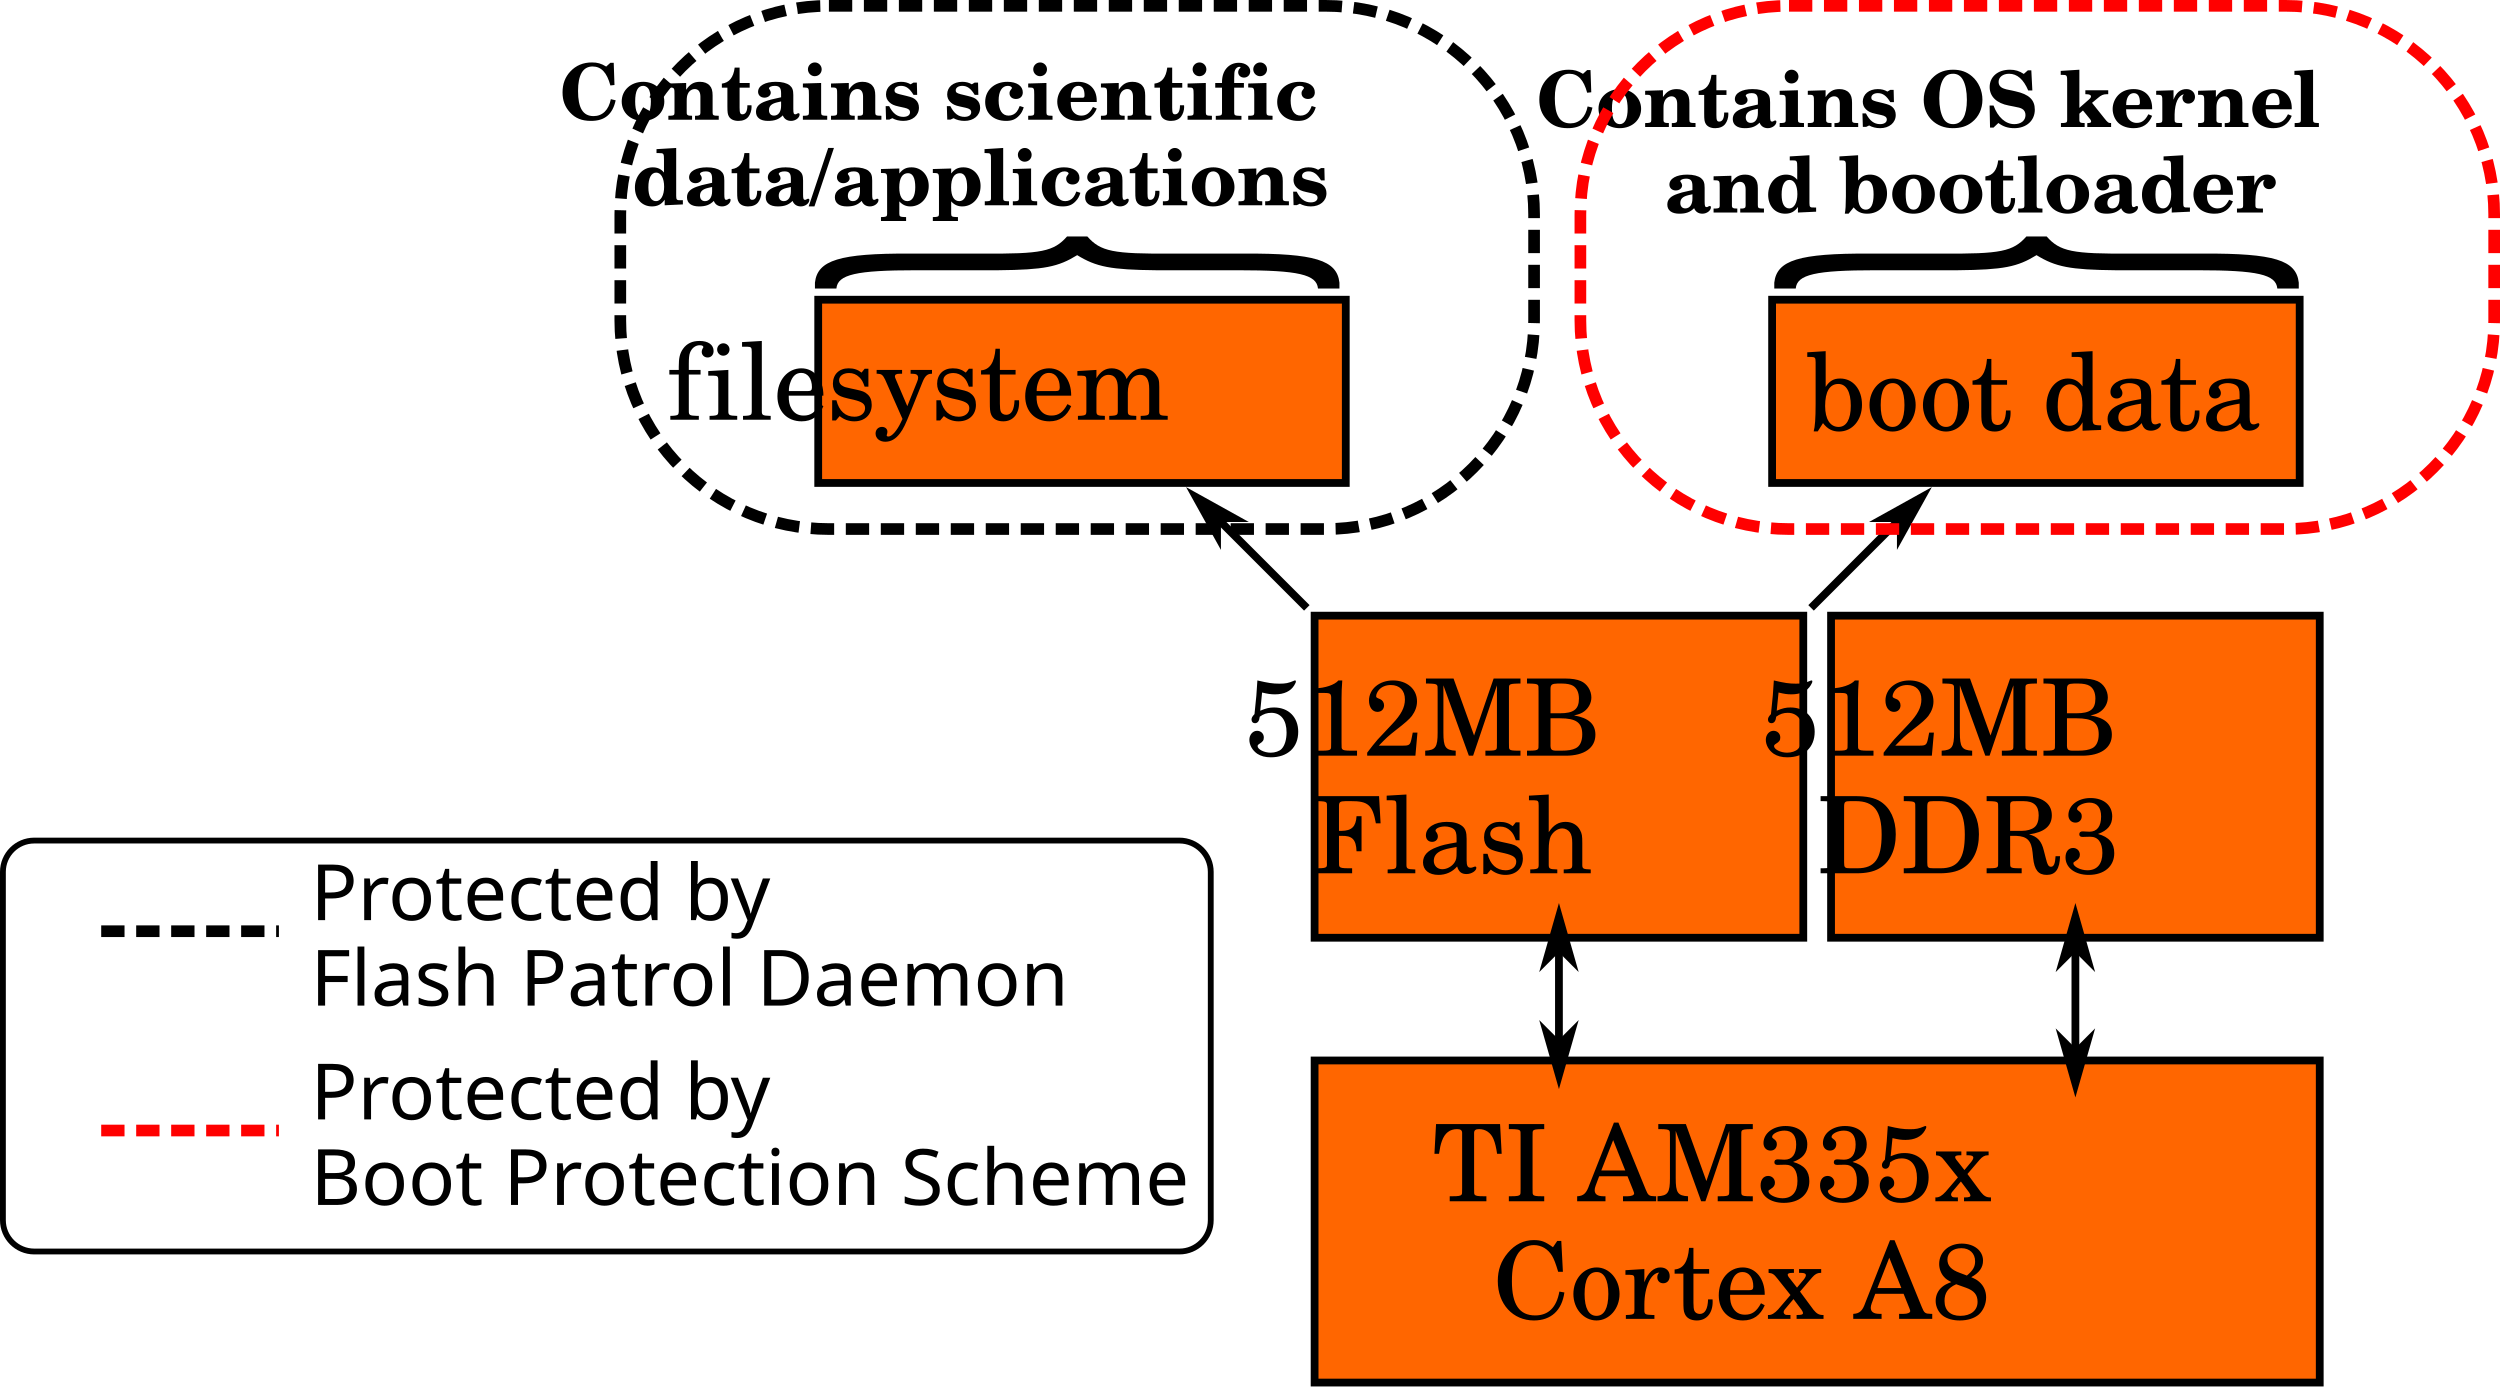
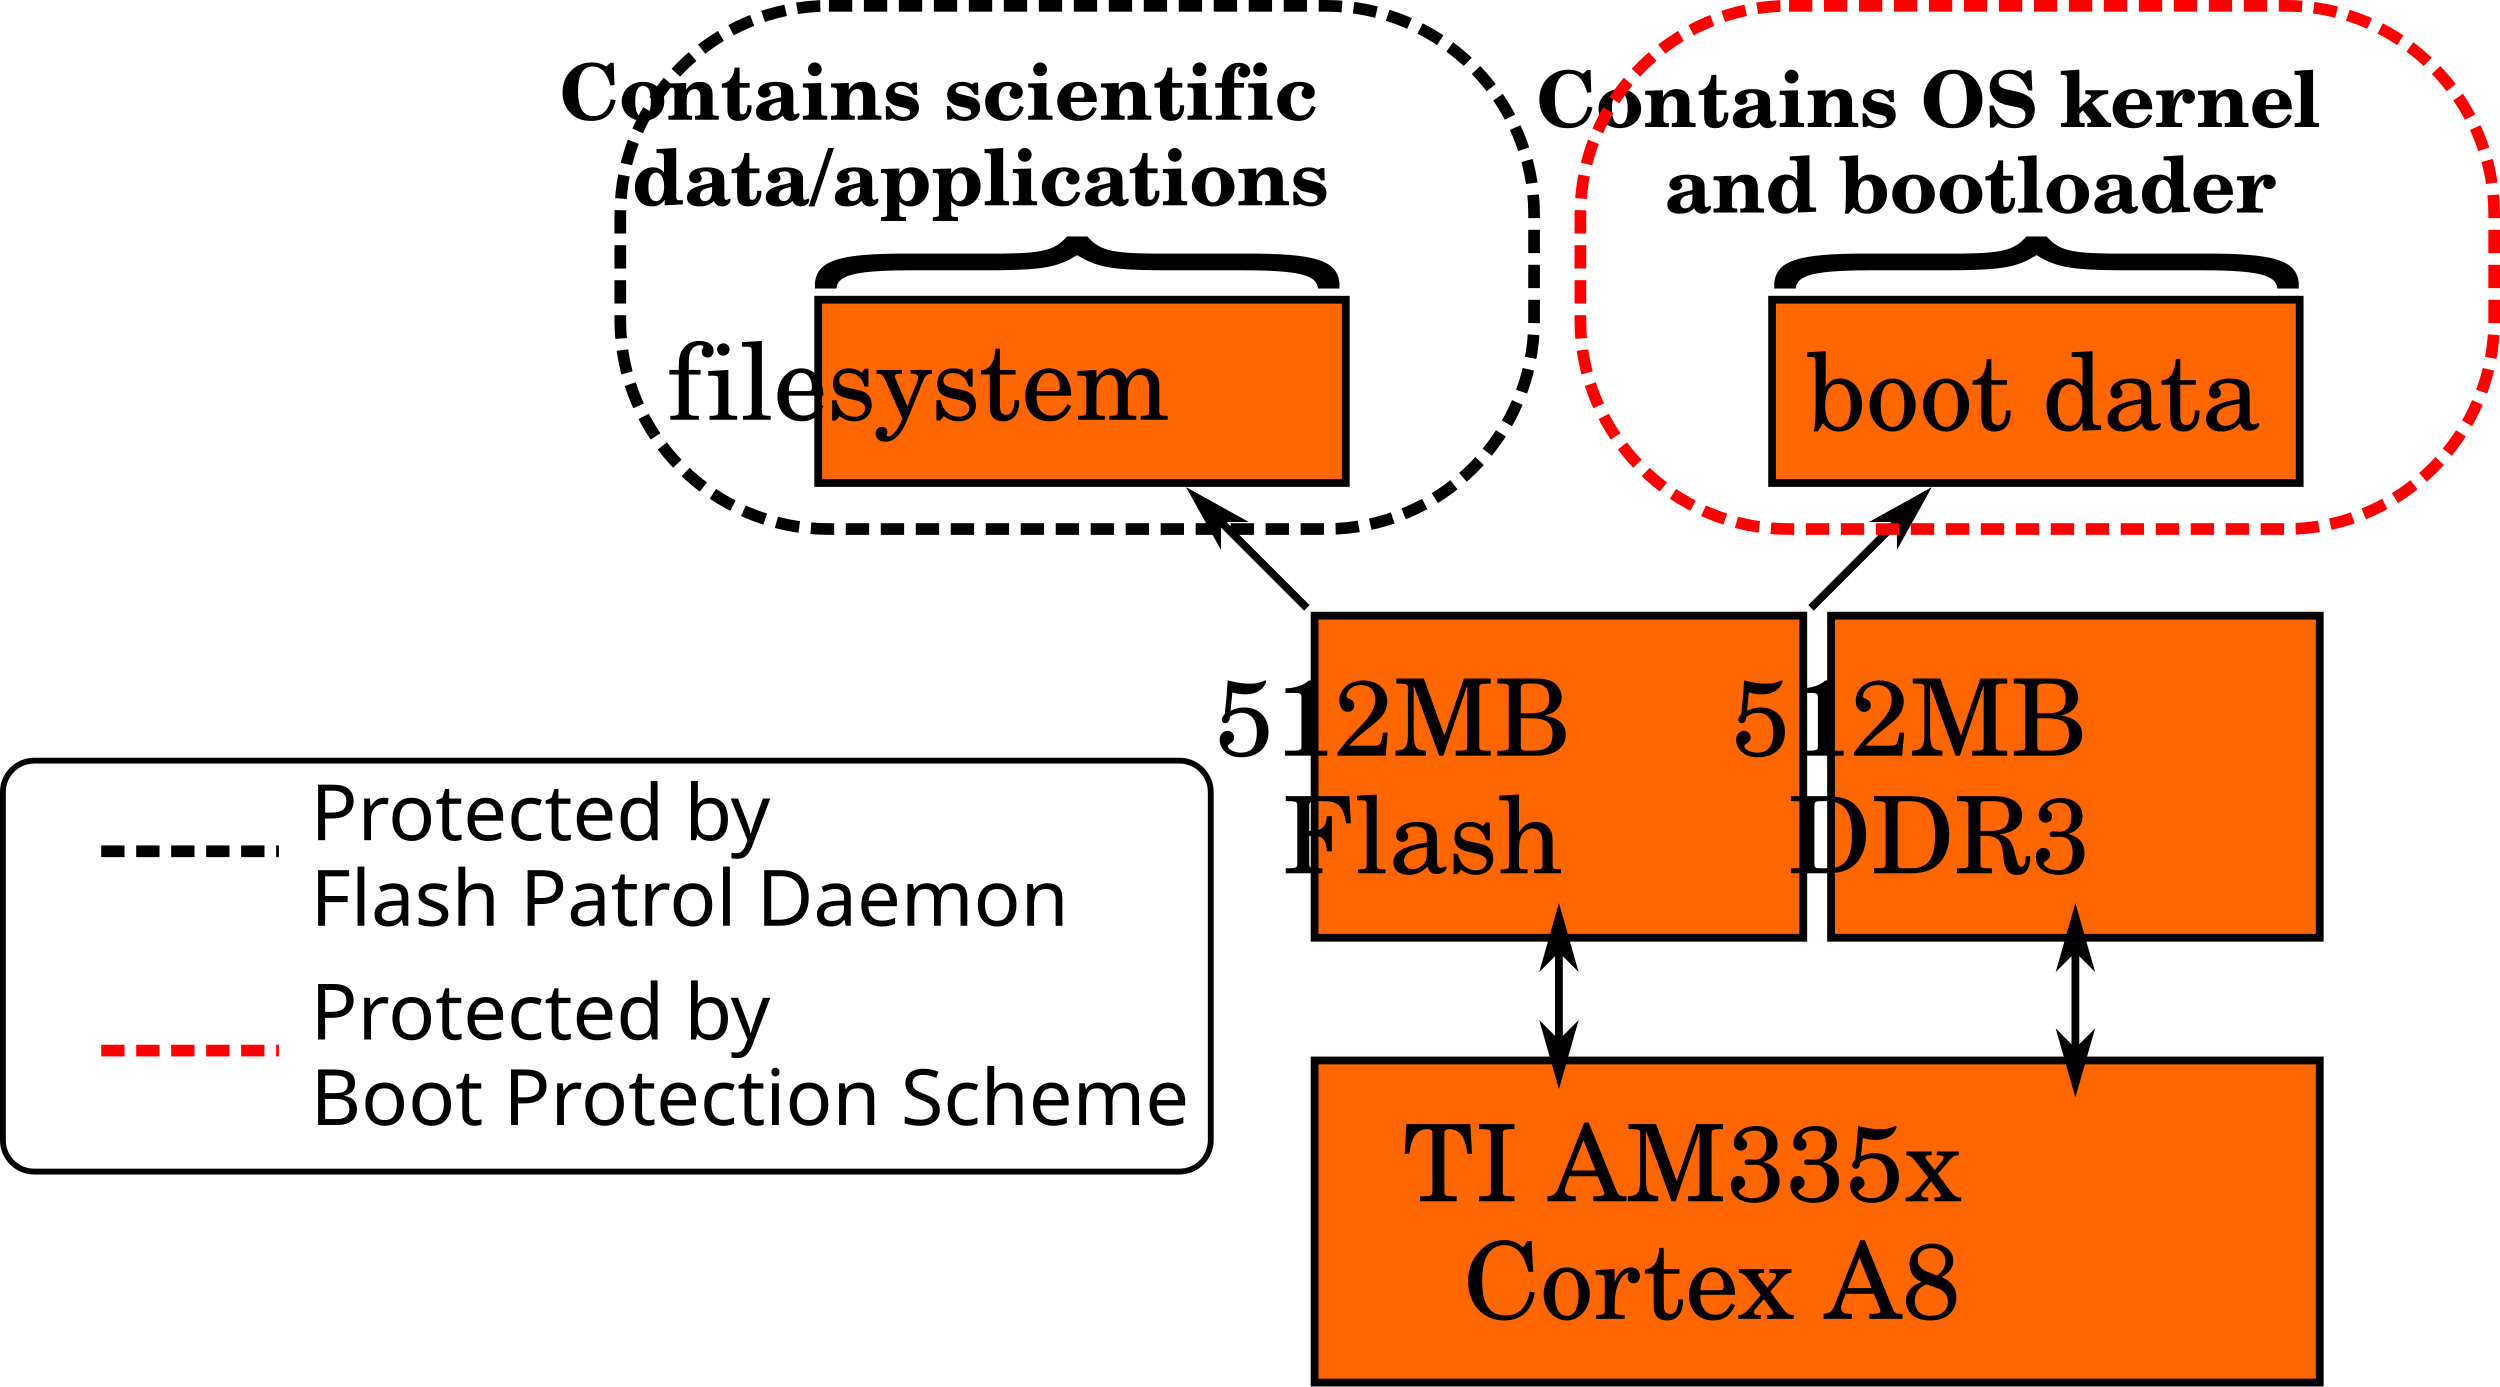
<svg xmlns="http://www.w3.org/2000/svg" width="1286.243" height="713.326" id="svg2" version="1.1">
  <defs id="defs4">
    <marker orient="auto" refY="0" refX="0" id="Arrow1Mend" style="overflow:visible">
      <path id="path3795" d="M 0,0 5,-5 -12.5,0 5,5 0,0 z" style="fill-rule:evenodd;stroke:#000000;stroke-width:1pt;marker-start:none" transform="matrix(-0.4,0,0,-0.4,-4,0)" />
    </marker>
    <marker orient="auto" refY="0" refX="0" id="Arrow1Mstart" style="overflow:visible">
      <path id="path3792" d="M 0,0 5,-5 -12.5,0 5,5 0,0 z" style="fill-rule:evenodd;stroke:#000000;stroke-width:1pt;marker-start:none" transform="matrix(0.4,0,0,0.4,4,0)" />
    </marker>
    <marker orient="auto" refY="0" refX="0" id="Arrow1Lstart" style="overflow:visible">
      <path id="path3786" d="M 0,0 5,-5 -12.5,0 5,5 0,0 z" style="fill-rule:evenodd;stroke:#000000;stroke-width:1pt;marker-start:none" transform="matrix(0.8,0,0,0.8,10,0)" />
    </marker>
    <marker orient="auto" refY="0" refX="0" id="Arrow1Mstart-7" style="overflow:visible">
      <path id="path3792-7" d="M 0,0 5,-5 -12.5,0 5,5 0,0 z" style="fill-rule:evenodd;stroke:#000000;stroke-width:1pt;marker-start:none" transform="matrix(0.4,0,0,0.4,4,0)" />
    </marker>
    <marker orient="auto" refY="0" refX="0" id="Arrow1Mend-5" style="overflow:visible">
      <path id="path3795-6" d="M 0,0 5,-5 -12.5,0 5,5 0,0 z" style="fill-rule:evenodd;stroke:#000000;stroke-width:1pt;marker-start:none" transform="matrix(-0.4,0,0,-0.4,-4,0)" />
    </marker>
    <marker orient="auto" refY="0" refX="0" id="Arrow1Mstart-2" style="overflow:visible">
      <path id="path3792-9" d="M 0,0 5,-5 -12.5,0 5,5 0,0 z" style="fill-rule:evenodd;stroke:#000000;stroke-width:1pt;marker-start:none" transform="matrix(0.4,0,0,0.4,4,0)" />
    </marker>
    <marker orient="auto" refY="0" refX="0" id="Arrow1Mend-0" style="overflow:visible">
      <path id="path3795-4" d="M 0,0 5,-5 -12.5,0 5,5 0,0 z" style="fill-rule:evenodd;stroke:#000000;stroke-width:1pt;marker-start:none" transform="matrix(-0.4,0,0,-0.4,-4,0)" />
    </marker>
  </defs>
  <g id="layer1" transform="translate(580.6429,200.1068)">
    <rect style="fill:#ff6600;fill-opacity:1;stroke:#000000;stroke-width:4;stroke-linecap:butt;stroke-linejoin:miter;stroke-miterlimit:4;stroke-opacity:1;stroke-dasharray:none;stroke-dashoffset:0" id="rect3673" width="517.143" height="165.714" x="95.714" y="345.505" />
-     <text xml:space="preserve" style="font-size:55px;font-style:normal;font-variant:normal;font-weight:normal;font-stretch:normal;text-align:center;line-height:110%;writing-mode:lr-tb;text-anchor:middle;fill:#000000;fill-opacity:1;stroke:none;font-family:Century Schoolbook L;-inkscape-font-specification:Century Schoolbook L" x="353.763" y="417.94" id="text3675">
-       <tspan id="tspan3677" x="361.39" y="417.94">TI AM335x </tspan>
-       <tspan x="353.763" y="478.44" id="tspan3679">Cortex A8</tspan>
-     </text>
-     <g transform="translate(-128.5714,-158.5714)" id="g3725">
-       <rect y="275.219" x="224.286" height="165.714" width="251.429" id="rect3673-2" style="fill:#ff6600;fill-opacity:1;stroke:#000000;stroke-width:4;stroke-linecap:butt;stroke-linejoin:miter;stroke-miterlimit:4;stroke-opacity:1;stroke-dasharray:none;stroke-dashoffset:0" />
-       <text id="text3675-7" y="347.269" x="348.762" style="font-size:55px;font-style:normal;font-variant:normal;font-weight:normal;font-stretch:normal;text-align:center;line-height:110%;writing-mode:lr-tb;text-anchor:middle;fill:#000000;fill-opacity:1;stroke:none;font-family:Century Schoolbook L;-inkscape-font-specification:Century Schoolbook L" xml:space="preserve">
-         <tspan id="tspan3679-2" y="347.269" x="356.389">512MB </tspan>
-         <tspan y="407.769" x="348.762" id="tspan3723">Flash</tspan>
+     <g id="g2905">
+       <text id="text3675" y="417.94" x="353.763" style="font-size:55px;font-style:normal;font-variant:normal;font-weight:normal;font-stretch:normal;text-align:center;line-height:110%;writing-mode:lr-tb;text-anchor:middle;fill:#000000;fill-opacity:1;stroke:none;font-family:Century Schoolbook L;-inkscape-font-specification:Century Schoolbook L" xml:space="preserve">
+         <tspan y="417.94" x="361.39" id="tspan3677">TI AM335x </tspan>
+         <tspan id="tspan3679" y="478.44" x="353.763">Cortex A8</tspan>
      </text>
+       <g id="g3725" transform="translate(-128.5714,-158.5714)">
+         <rect style="fill:#ff6600;fill-opacity:1;stroke:#000000;stroke-width:4;stroke-linecap:butt;stroke-linejoin:miter;stroke-miterlimit:4;stroke-opacity:1;stroke-dasharray:none;stroke-dashoffset:0" id="rect3673-2" width="251.429" height="165.714" x="224.286" y="275.219" />
+         <text xml:space="preserve" style="font-size:55px;font-style:normal;font-variant:normal;font-weight:normal;font-stretch:normal;text-align:center;line-height:110%;writing-mode:lr-tb;text-anchor:middle;fill:#000000;fill-opacity:1;stroke:none;font-family:Century Schoolbook L;-inkscape-font-specification:Century Schoolbook L" x="348.762" y="347.269" id="text3675-7">
+           <tspan x="356.389" y="347.269" id="tspan3679-2">512MB </tspan>
+           <tspan id="tspan3723" x="348.762" y="407.769">Flash</tspan>
+         </text>
+       </g>
+       <g id="g3725-6" transform="translate(137.1429,-158.5714)">
+         <rect style="fill:#ff6600;fill-opacity:1;stroke:#000000;stroke-width:4;stroke-linecap:butt;stroke-linejoin:miter;stroke-miterlimit:4;stroke-opacity:1;stroke-dasharray:none;stroke-dashoffset:0" id="rect3673-2-8" width="251.429" height="165.714" x="224.286" y="275.219" />
+         <text xml:space="preserve" style="font-size:55px;font-style:normal;font-variant:normal;font-weight:normal;font-stretch:normal;text-align:center;line-height:110%;writing-mode:lr-tb;text-anchor:middle;fill:#000000;fill-opacity:1;stroke:none;font-family:Century Schoolbook L;-inkscape-font-specification:Century Schoolbook L" x="348.762" y="347.269" id="text3675-7-5">
+           <tspan x="356.389" y="347.269" id="tspan3679-2-8">512MB </tspan>
+           <tspan id="tspan3723-9" x="348.762" y="407.769">DDR3</tspan>
+         </text>
+       </g>
+       <path id="path3779" d="m 221.429,272.362 0,80" style="color:#000000;fill:none;stroke:#000000;stroke-width:4;stroke-linecap:butt;stroke-linejoin:miter;stroke-miterlimit:4;stroke-opacity:1;stroke-dasharray:none;stroke-dashoffset:0;marker:none;marker-start:url(#Arrow1Mstart);marker-end:url(#Arrow1Mend);visibility:visible;display:inline;overflow:visible;enable-background:accumulate" />
+       <path id="path3781" d="m 487.143,356.648 0,-84.286" style="color:#000000;fill:none;stroke:#000000;stroke-width:4;stroke-linecap:butt;stroke-linejoin:miter;stroke-miterlimit:4;stroke-opacity:1;stroke-dasharray:none;stroke-dashoffset:0;marker:none;marker-start:url(#Arrow1Mstart);marker-end:url(#Arrow1Mend);visibility:visible;display:inline;overflow:visible;enable-background:accumulate" />
    </g>
-     <g transform="translate(137.1429,-158.5714)" id="g3725-6">
-       <rect y="275.219" x="224.286" height="165.714" width="251.429" id="rect3673-2-8" style="fill:#ff6600;fill-opacity:1;stroke:#000000;stroke-width:4;stroke-linecap:butt;stroke-linejoin:miter;stroke-miterlimit:4;stroke-opacity:1;stroke-dasharray:none;stroke-dashoffset:0" />
-       <text id="text3675-7-5" y="347.269" x="348.762" style="font-size:55px;font-style:normal;font-variant:normal;font-weight:normal;font-stretch:normal;text-align:center;line-height:110%;writing-mode:lr-tb;text-anchor:middle;fill:#000000;fill-opacity:1;stroke:none;font-family:Century Schoolbook L;-inkscape-font-specification:Century Schoolbook L" xml:space="preserve">
-         <tspan id="tspan3679-2-8" y="347.269" x="356.389">512MB </tspan>
-         <tspan y="407.769" x="348.762" id="tspan3723-9">DDR3</tspan>
-       </text>
-     </g>
-     <path style="color:#000000;fill:none;stroke:#000000;stroke-width:4;stroke-linecap:butt;stroke-linejoin:miter;stroke-miterlimit:4;stroke-opacity:1;stroke-dasharray:none;stroke-dashoffset:0;marker:none;marker-start:url(#Arrow1Mstart);marker-end:url(#Arrow1Mend);visibility:visible;display:inline;overflow:visible;enable-background:accumulate" d="m 221.429,272.362 0,80" id="path3779" />
-     <path style="color:#000000;fill:none;stroke:#000000;stroke-width:4;stroke-linecap:butt;stroke-linejoin:miter;stroke-miterlimit:4;stroke-opacity:1;stroke-dasharray:none;stroke-dashoffset:0;marker:none;marker-start:url(#Arrow1Mstart);marker-end:url(#Arrow1Mend);visibility:visible;display:inline;overflow:visible;enable-background:accumulate" d="m 487.143,356.648 0,-84.286" id="path3781" />
    <path style="color:#000000;fill:none;stroke:#000000;stroke-width:4;stroke-linecap:butt;stroke-linejoin:miter;stroke-miterlimit:4;stroke-opacity:1;stroke-dasharray:none;stroke-dashoffset:0;marker:none;marker-start:url(#Arrow1Mstart);visibility:visible;display:inline;overflow:visible;enable-background:accumulate" d="M 35.146,56.079 91.714,112.648" id="path3779-1" />
    <path style="color:#000000;fill:none;stroke:#000000;stroke-width:4;stroke-linecap:butt;stroke-linejoin:miter;stroke-miterlimit:4;stroke-opacity:1;stroke-dasharray:none;stroke-dashoffset:0;marker:none;marker-start:url(#Arrow1Mstart);visibility:visible;display:inline;overflow:visible;enable-background:accumulate" d="M 407.711,56.079 351.143,112.648" id="path3779-1-0" />
    <g transform="translate(-279.8182,-344.1265)" id="g5120">
      <rect y="298.221" x="610.92" height="94.286" width="271.429" id="rect3673-2-6-3" style="fill:#ff6600;fill-opacity:1;stroke:#000000;stroke-width:4;stroke-linecap:butt;stroke-linejoin:miter;stroke-miterlimit:4;stroke-opacity:1;stroke-dasharray:none;stroke-dashoffset:0" />
      <text xml:space="preserve" style="font-size:55px;font-style:normal;font-variant:normal;font-weight:normal;font-stretch:normal;text-align:start;line-height:110%;writing-mode:lr-tb;text-anchor:start;fill:#000000;fill-opacity:1;stroke:none;font-family:Century Schoolbook L;-inkscape-font-specification:Century Schoolbook L" x="340" y="-37.638" id="text5110" transform="translate(288.5714,402.8572)">
        <tspan id="tspan5112" x="340" y="-37.638">boot data</tspan>
      </text>
    </g>
    <text xml:space="preserve" style="font-size:334.893px;font-style:normal;font-variant:normal;font-weight:normal;font-stretch:normal;text-align:start;line-height:110%;writing-mode:lr-tb;text-anchor:start;fill:#000000;fill-opacity:1;stroke:none;font-family:Century Schoolbook L;-inkscape-font-specification:Century Schoolbook L" x="-144.193" y="-219.371" id="text5004-0-6-5" transform="matrix(0,0.597205,-1.674467,0,0,0)">
      <tspan id="tspan5006-4-6-3" x="-144.193" y="-219.371" style="font-size:194.166px">{</tspan>
    </text>
    <g id="g5782">
      <g id="g5114" transform="translate(-362.6753,-322.8572)">
        <rect style="fill:#ff6600;fill-opacity:1;stroke:#000000;stroke-width:4;stroke-linecap:butt;stroke-linejoin:miter;stroke-miterlimit:4;stroke-opacity:1;stroke-dasharray:none;stroke-dashoffset:0" id="rect3673-2-6" width="271.429" height="94.286" x="203.002" y="276.952" />
        <text xml:space="preserve" style="font-size:55px;font-style:normal;font-variant:normal;font-weight:normal;font-stretch:normal;text-align:center;line-height:110%;writing-mode:lr-tb;text-anchor:middle;fill:#000000;fill-opacity:1;stroke:none;font-family:Century Schoolbook L;-inkscape-font-specification:Century Schoolbook L" x="338.762" y="338.698" id="text3675-7-51">
          <tspan x="338.762" y="338.698" id="tspan3679-2-6">filesystem</tspan>
          <tspan id="tspan3723-6" x="338.762" y="399.198" />
        </text>
      </g>
      <text transform="matrix(0,0.597205,-1.674467,0,0,0)" id="text5004-0-6" y="75.392" x="-144.193" style="font-size:334.893px;font-style:normal;font-variant:normal;font-weight:normal;font-stretch:normal;text-align:start;line-height:110%;writing-mode:lr-tb;text-anchor:start;fill:#000000;fill-opacity:1;stroke:none;font-family:Century Schoolbook L;-inkscape-font-specification:Century Schoolbook L" xml:space="preserve">
        <tspan style="font-size:194.166px" y="75.392" x="-144.193" id="tspan5006-4-6">{</tspan>
      </text>
      <text id="text5635" y="-138.495" x="-26.636" style="font-size:55px;font-style:normal;font-variant:normal;font-weight:bold;font-stretch:normal;text-align:center;line-height:110%;writing-mode:lr-tb;text-anchor:middle;fill:#000000;fill-opacity:1;stroke:none;font-family:Century Schoolbook L;-inkscape-font-specification:Century Schoolbook L Medium" xml:space="preserve">
        <tspan style="font-size:40px" y="-138.495" x="-26.636" id="tspan5637">Contains scientific</tspan>
        <tspan style="font-size:40px" id="tspan5639" y="-94.495" x="-26.636"> data/applications</tspan>
      </text>
    </g>
    <text xml:space="preserve" style="font-size:55px;font-style:normal;font-variant:normal;font-weight:bold;font-stretch:normal;text-align:center;line-height:110%;writing-mode:lr-tb;text-anchor:middle;fill:#000000;fill-opacity:1;stroke:none;font-family:Century Schoolbook L;-inkscape-font-specification:Century Schoolbook L Medium" x="466.754" y="-134.755" id="text5635-7">
      <tspan id="tspan5637-4" x="466.754" y="-134.755" style="font-size:40px">Contains OS kernel</tspan>
      <tspan x="466.754" y="-90.755" id="tspan5639-2" style="font-size:40px"> and bootloader</tspan>
    </text>
    <rect ry="107.324" y="-197.107" x="232.461" height="269.191" width="470.139" id="rect5749-7" style="fill:none;stroke:#ff0000;stroke-width:6;stroke-linecap:butt;stroke-linejoin:round;stroke-miterlimit:4;stroke-opacity:1;stroke-dasharray:12, 6;stroke-dashoffset:0" />
    <rect ry="107.324" y="-197.107" x="-261.498" height="269.191" width="470.139" id="rect5749-7-9" style="fill:none;stroke:#000000;stroke-width:6;stroke-linecap:butt;stroke-linejoin:round;stroke-miterlimit:4;stroke-opacity:1;stroke-dasharray:12, 6;stroke-dashoffset:0" />
-     <g id="g5910" transform="translate(-45.14528,2.067135)">
-       <path id="path5847" d="m -483.429,276.934 91.429,0" style="color:#000000;fill:none;stroke:#000000;stroke-width:6;stroke-linecap:butt;stroke-linejoin:miter;stroke-miterlimit:4;stroke-opacity:1;stroke-dasharray:12, 6;stroke-dashoffset:0;marker:none;visibility:visible;display:inline;overflow:visible;enable-background:accumulate" />
-       <text id="text5871" y="271.219" x="-375.714" style="font-size:55px;font-style:normal;font-variant:normal;font-weight:normal;font-stretch:normal;text-align:start;line-height:110%;writing-mode:lr-tb;text-anchor:start;fill:#000000;fill-opacity:1;stroke:none;font-family:Bitstream Charter;-inkscape-font-specification:Bitstream Charter" xml:space="preserve">
-         <tspan style="font-size:40px" y="271.219" x="-375.714" id="tspan5873">Protected by</tspan>
-         <tspan style="font-size:40px" id="tspan5875" y="315.219" x="-375.714">Flash Patrol Daemon</tspan>
-       </text>
-       <path id="path5847-9" d="m -483.429,379.474 91.429,0" style="color:#000000;fill:none;stroke:#ff0000;stroke-width:6;stroke-linecap:butt;stroke-linejoin:miter;stroke-miterlimit:4;stroke-opacity:1;stroke-dasharray:12, 6;stroke-dashoffset:0;marker:none;visibility:visible;display:inline;overflow:visible;enable-background:accumulate" />
-       <text id="text5871-4" y="373.759" x="-375.714" style="font-size:55px;font-style:normal;font-variant:normal;font-weight:normal;font-stretch:normal;text-align:start;line-height:110%;writing-mode:lr-tb;text-anchor:start;fill:#000000;fill-opacity:1;stroke:none;font-family:Bitstream Charter;-inkscape-font-specification:Bitstream Charter" xml:space="preserve">
-         <tspan style="font-size:40px" y="373.759" x="-375.714" id="tspan5873-8">Protected by</tspan>
-         <tspan style="font-size:40px" id="tspan5875-2" y="417.759" x="-375.714">Boot Protection Scheme</tspan>
-       </text>
+     <g id="g2893" transform="translate(0,-41.12018)">
+       <g transform="translate(-45.14528,2.067135)" id="g5910">
+         <path style="color:#000000;fill:none;stroke:#000000;stroke-width:6;stroke-linecap:butt;stroke-linejoin:miter;stroke-miterlimit:4;stroke-opacity:1;stroke-dasharray:12, 6;stroke-dashoffset:0;marker:none;visibility:visible;display:inline;overflow:visible;enable-background:accumulate" d="m -483.429,276.934 91.429,0" id="path5847" />
+         <text xml:space="preserve" style="font-size:55px;font-style:normal;font-variant:normal;font-weight:normal;font-stretch:normal;text-align:start;line-height:110%;writing-mode:lr-tb;text-anchor:start;fill:#000000;fill-opacity:1;stroke:none;font-family:Bitstream Charter;-inkscape-font-specification:Bitstream Charter" x="-375.714" y="271.219" id="text5871">
+           <tspan id="tspan5873" x="-375.714" y="271.219" style="font-size:40px">Protected by</tspan>
+           <tspan x="-375.714" y="315.219" id="tspan5875" style="font-size:40px">Flash Patrol Daemon</tspan>
+         </text>
+         <path style="color:#000000;fill:none;stroke:#ff0000;stroke-width:6;stroke-linecap:butt;stroke-linejoin:miter;stroke-miterlimit:4;stroke-opacity:1;stroke-dasharray:12, 6;stroke-dashoffset:0;marker:none;visibility:visible;display:inline;overflow:visible;enable-background:accumulate" d="m -483.429,379.474 91.429,0" id="path5847-9" />
+         <text xml:space="preserve" style="font-size:55px;font-style:normal;font-variant:normal;font-weight:normal;font-stretch:normal;text-align:start;line-height:110%;writing-mode:lr-tb;text-anchor:start;fill:#000000;fill-opacity:1;stroke:none;font-family:Bitstream Charter;-inkscape-font-specification:Bitstream Charter" x="-375.714" y="373.759" id="text5871-4">
+           <tspan id="tspan5873-8" x="-375.714" y="373.759" style="font-size:40px">Protected by</tspan>
+           <tspan x="-375.714" y="417.759" id="tspan5875-2" style="font-size:40px">Boot Protection Scheme</tspan>
+         </text>
+       </g>
+       <rect ry="16.107" y="232.362" x="-579.143" height="211.429" width="621.429" id="rect5908" style="fill:none;stroke:#000000;stroke-width:3;stroke-linecap:butt;stroke-linejoin:round;stroke-miterlimit:4;stroke-opacity:1;stroke-dasharray:none;stroke-dashoffset:0" />
    </g>
-     <rect style="fill:none;stroke:#000000;stroke-width:3;stroke-linecap:butt;stroke-linejoin:round;stroke-miterlimit:4;stroke-opacity:1;stroke-dasharray:none;stroke-dashoffset:0" id="rect5908" width="621.429" height="211.429" x="-579.143" y="232.362" ry="16.107" />
  </g>
</svg>
